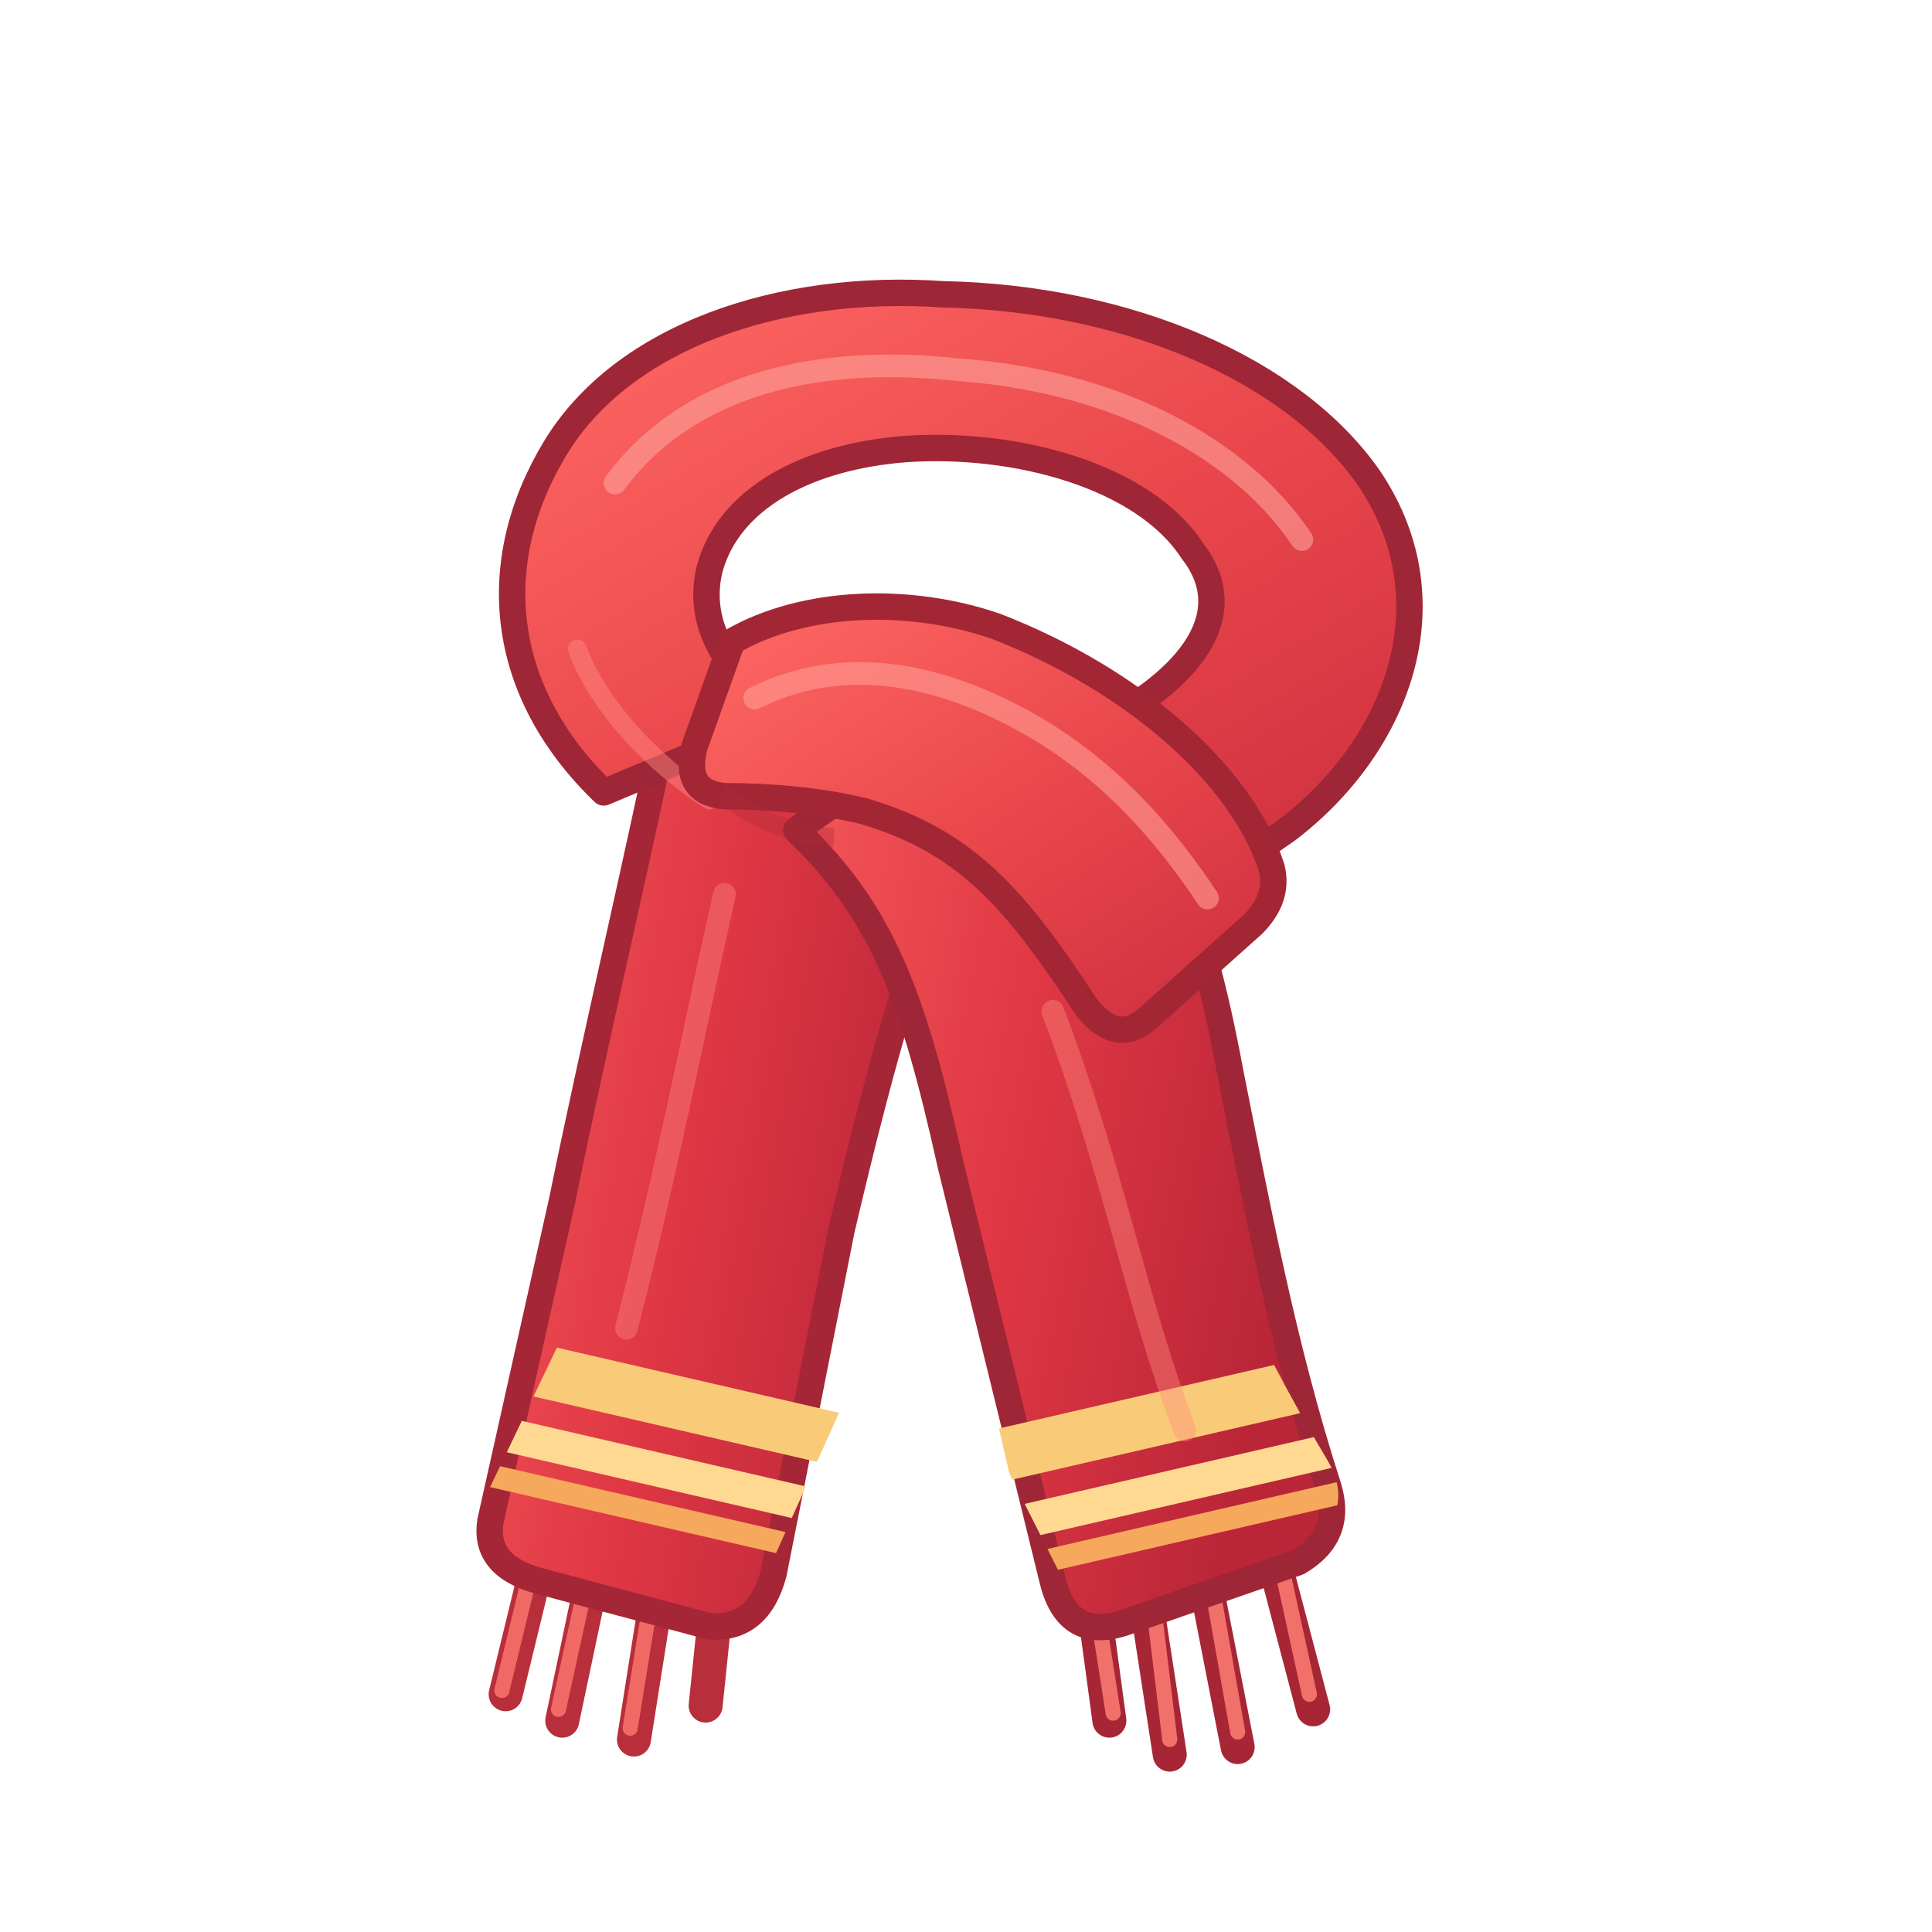
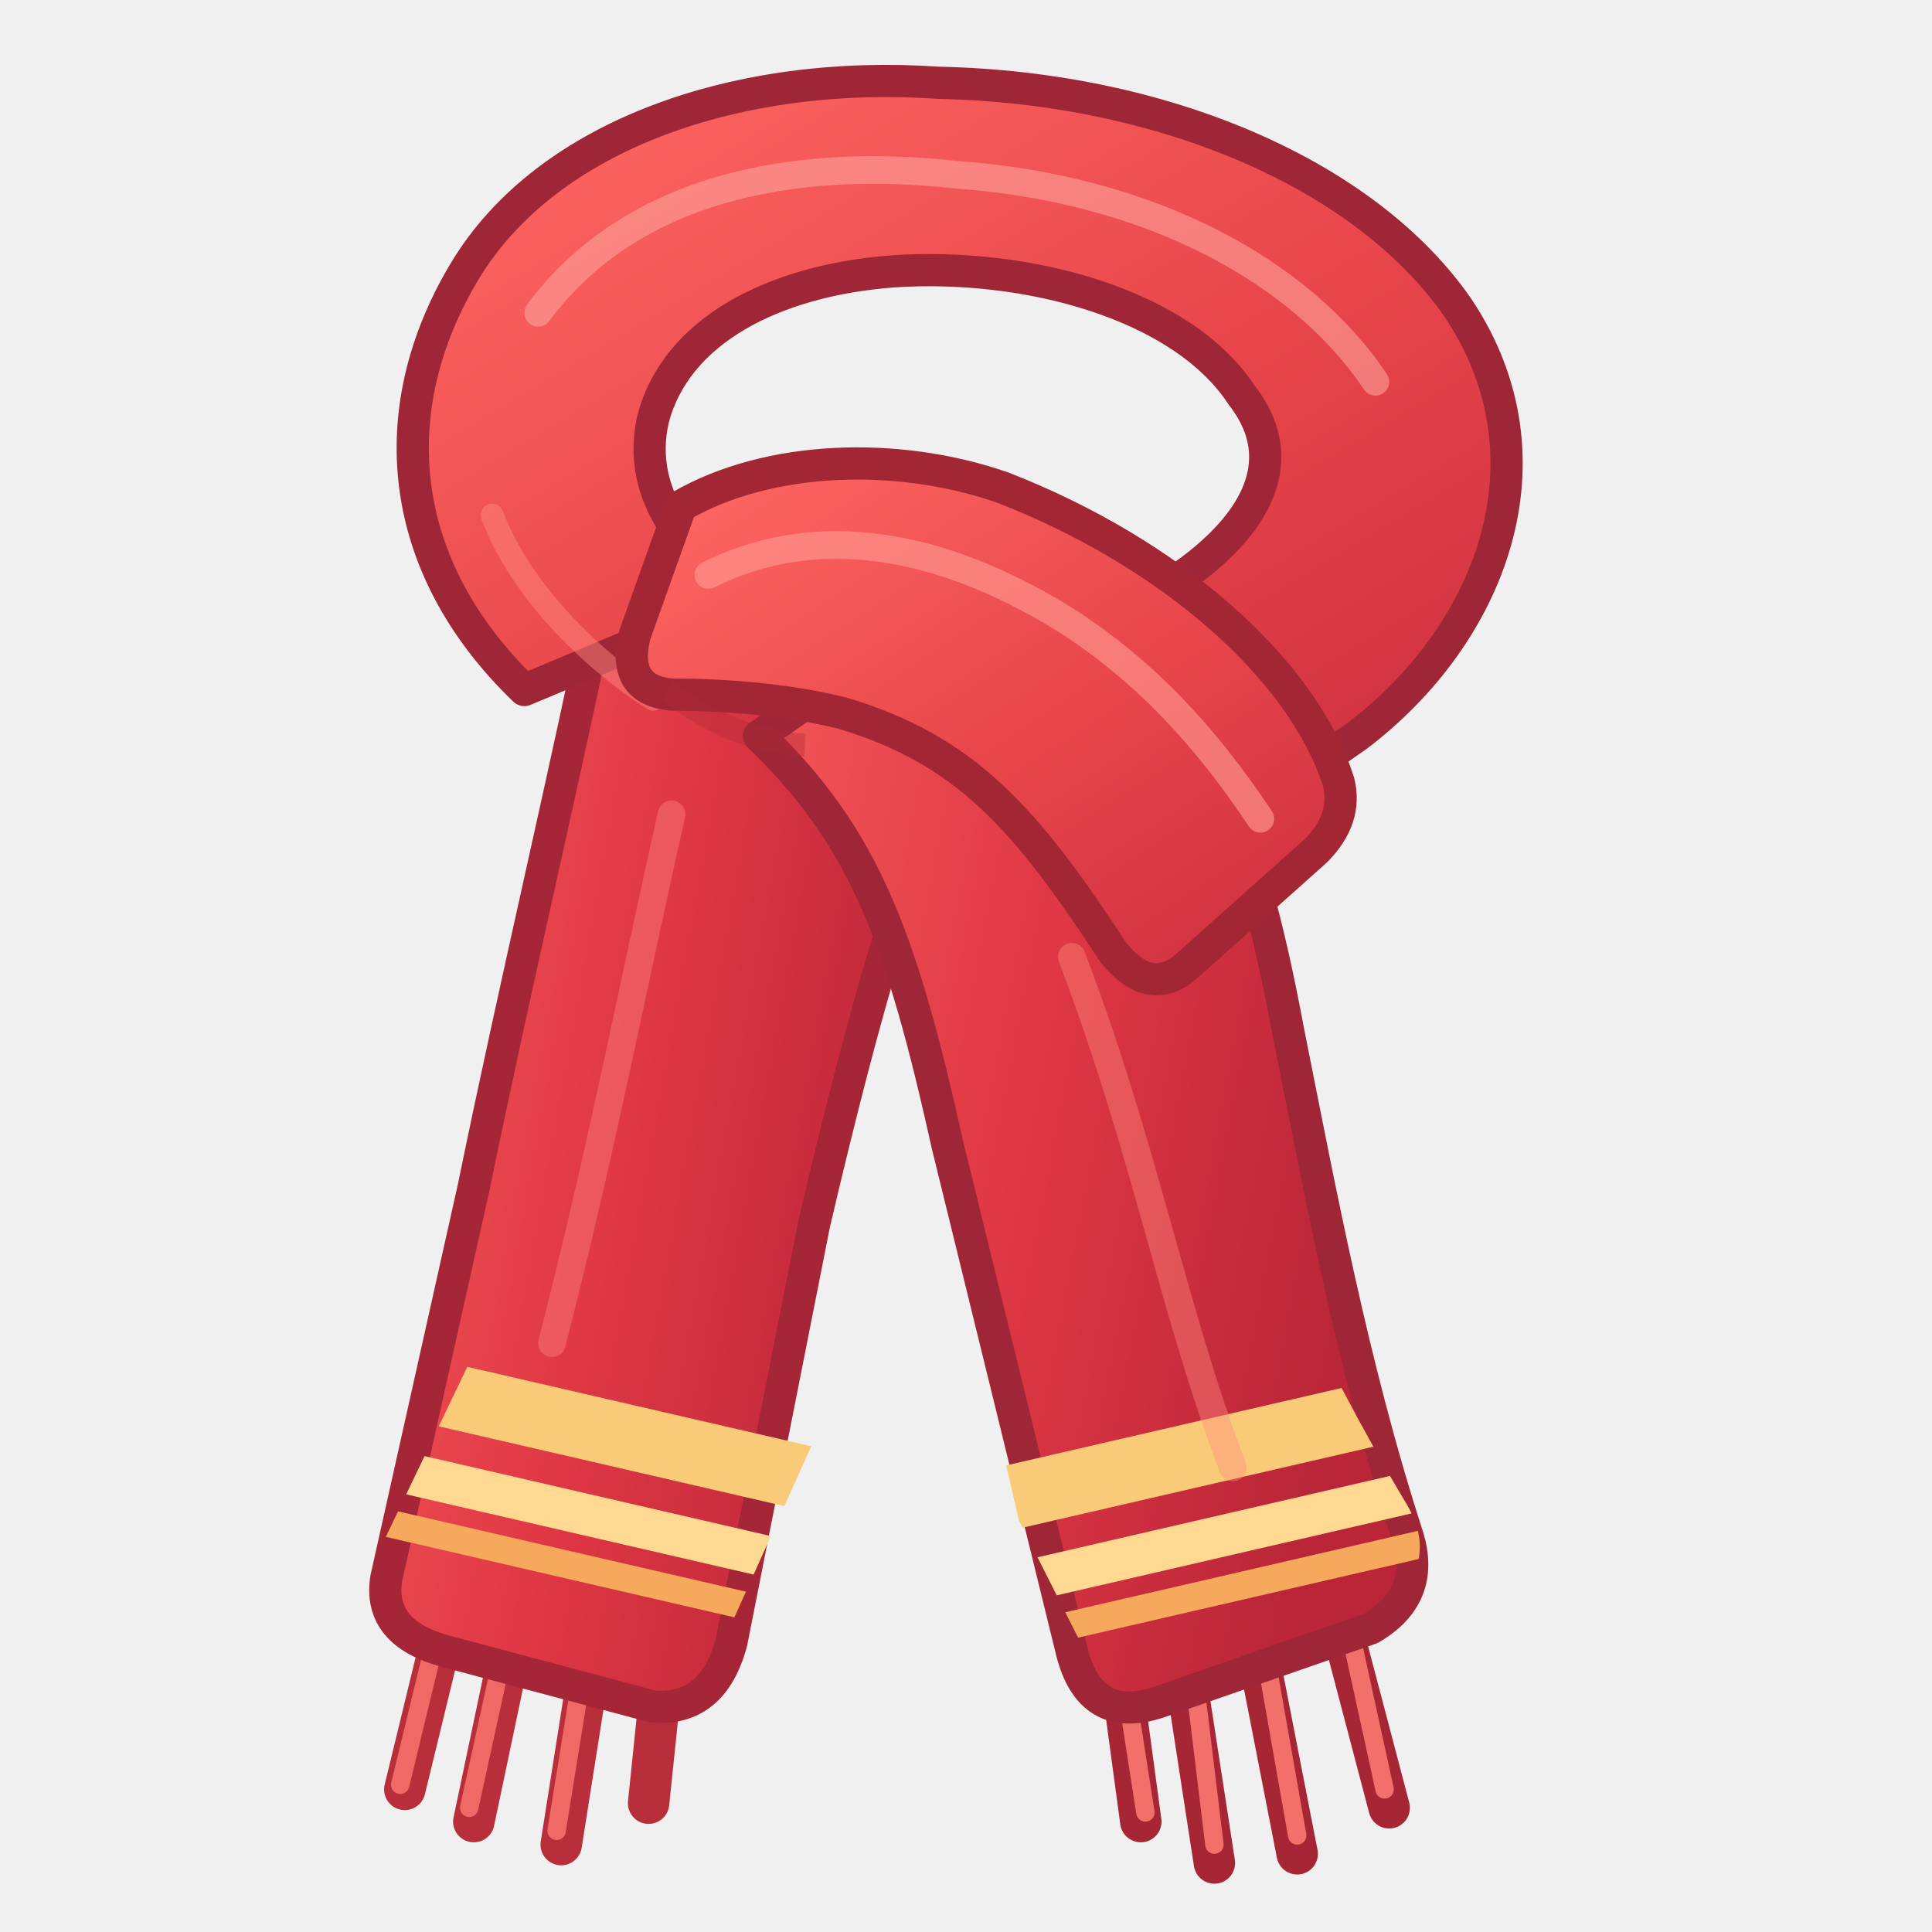
- <svg xmlns="http://www.w3.org/2000/svg" width="512" height="512" viewBox="0 0 512 512" role="img" aria-label="红色针织围巾图标，白色背景">
+ <svg xmlns="http://www.w3.org/2000/svg" width="420" height="420" viewBox="46 60 420 420" role="img" aria-label="红色针织围巾图标，透明背景">
  <defs>
    <linearGradient id="scarfRed" x1="0" y1="0" x2="1" y2="0.35">
      <stop offset="0" stop-color="#F45859" />
      <stop offset="0.52" stop-color="#DF3744" />
      <stop offset="1" stop-color="#BA2638" />
    </linearGradient>
    <linearGradient id="scarflit" x1="0" y1="0" x2="0.9" y2="1">
      <stop offset="0" stop-color="#FF6A65" />
      <stop offset="0.55" stop-color="#E9474B" />
      <stop offset="1" stop-color="#CF3040" />
    </linearGradient>
    <clipPath id="leftEnd">
      <path d="M178 184 C169 228 158 274 149 318 L130 403 Q128 415 143 419 L188 431 Q201 432 205 417 L223 326 C234 279 244 244 257 217 Z" />
    </clipPath>
    <clipPath id="rightEnd">
      <path d="M271 178 C306 204 318 241 326 284 C333 319 340 357 352 394 Q356 407 344 414 L298 430 Q283 435 279 419 L252 309 C242 264 234 242 211 220 Z" />
    </clipPath>
  </defs>
-   <rect width="512" height="512" fill="#FFFFFF" />
  <g fill="none" stroke="#B82E3A" stroke-linecap="round" stroke-width="9">
    <path d="M143 412 L134 449" />
    <path d="M157 418 L149 456" />
    <path d="M174 423 L168 461" />
    <path d="M190 423 L187 452" />
  </g>
  <g fill="none" stroke="#F16965" stroke-linecap="round" stroke-width="4">
    <path d="M141 415 L133 448" />
    <path d="M155 421 L148 453" />
    <path d="M172 427 L167 458" />
  </g>
  <path d="M178 184 C169 228 158 274 149 318 L130 403 Q128 415 143 419 L188 431 Q201 432 205 417 L223 326 C234 279 244 244 257 217 Z" fill="url(#scarfRed)" stroke="#A52636" stroke-width="7" stroke-linejoin="round" />
  <g clip-path="url(#leftEnd)" transform="rotate(13 169 398)">
    <rect x="103" y="363" width="117" height="14" fill="#F9CB78" />
    <rect x="103" y="384" width="117" height="9" fill="#FFD991" />
    <rect x="103" y="397" width="117" height="6" fill="#F6A85C" />
  </g>
  <path d="M192 237 C183 277 177 309 166 352" fill="none" stroke="#FF8981" stroke-width="6" stroke-linecap="round" opacity=".4" />
  <path d="M160 210 C132 183 129 149 147 119 C165 89 207 75 250 78 C299 79 343 98 363 127 C385 160 370 198 341 220 L315 238 L288 194 C313 182 330 164 316 146 C303 126 269 117 240 119 C214 121 193 132 188 151 C184 168 196 182 210 189 Z" fill="url(#scarflit)" stroke="#9F2636" stroke-width="7" stroke-linejoin="round" />
  <path d="M163 128 C183 101 218 94 254 98 C296 101 329 119 345 143" fill="none" stroke="#FFAAA0" stroke-width="6" opacity=".55" stroke-linecap="round" />
  <path d="M153 172 C159 188 174 203 188 212" fill="none" stroke="#FF8881" stroke-width="5" opacity=".48" stroke-linecap="round" />
  <g fill="none" stroke="#A62636" stroke-width="9" stroke-linecap="round">
    <path d="M289 419 L294 456" />
    <path d="M304 426 L310 465" />
    <path d="M320 422 L328 463" />
    <path d="M338 415 L348 453" />
  </g>
  <g fill="none" stroke="#F2706A" stroke-width="4" stroke-linecap="round">
    <path d="M290 422 L295 454" />
    <path d="M306 428 L310 461" />
    <path d="M322 425 L328 459" />
    <path d="M340 417 L347 449" />
  </g>
  <path d="M271 178 C306 204 318 241 326 284 C333 319 340 357 352 394 Q356 407 344 414 L298 430 Q283 435 279 419 L252 309 C242 264 234 242 211 220 Z" fill="url(#scarfRed)" stroke="#9F2636" stroke-width="7" stroke-linejoin="round" />
  <g clip-path="url(#rightEnd)" transform="rotate(-13 322 391)">
    <rect x="269" y="366" width="111" height="14" fill="#F9CB78" />
    <rect x="269" y="387" width="111" height="9" fill="#FFD991" />
    <rect x="269" y="400" width="111" height="6" fill="#F6A85C" />
  </g>
  <path d="M279 268 C295 310 301 345 314 379" fill="none" stroke="#FF8B7D" stroke-width="6" stroke-linecap="round" opacity=".42" />
  <path d="M194 170 C213 159 241 158 264 166 C300 180 329 205 337 230 Q339 238 332 245 L304 270 Q296 277 288 267 C269 238 256 223 229 215 C217 212 203 211 192 211 Q181 210 184 198 Z" fill="url(#scarflit)" stroke="#A32635" stroke-width="7" stroke-linejoin="round" />
  <path d="M200 185 C226 172 254 180 278 195 C295 206 308 220 320 238" fill="none" stroke="#FF9B91" stroke-width="6" stroke-linecap="round" opacity=".62" />
  <path d="M191 210 Q205 221 221 222" fill="none" stroke="#AC2837" stroke-width="5" opacity=".35" />
</svg>
